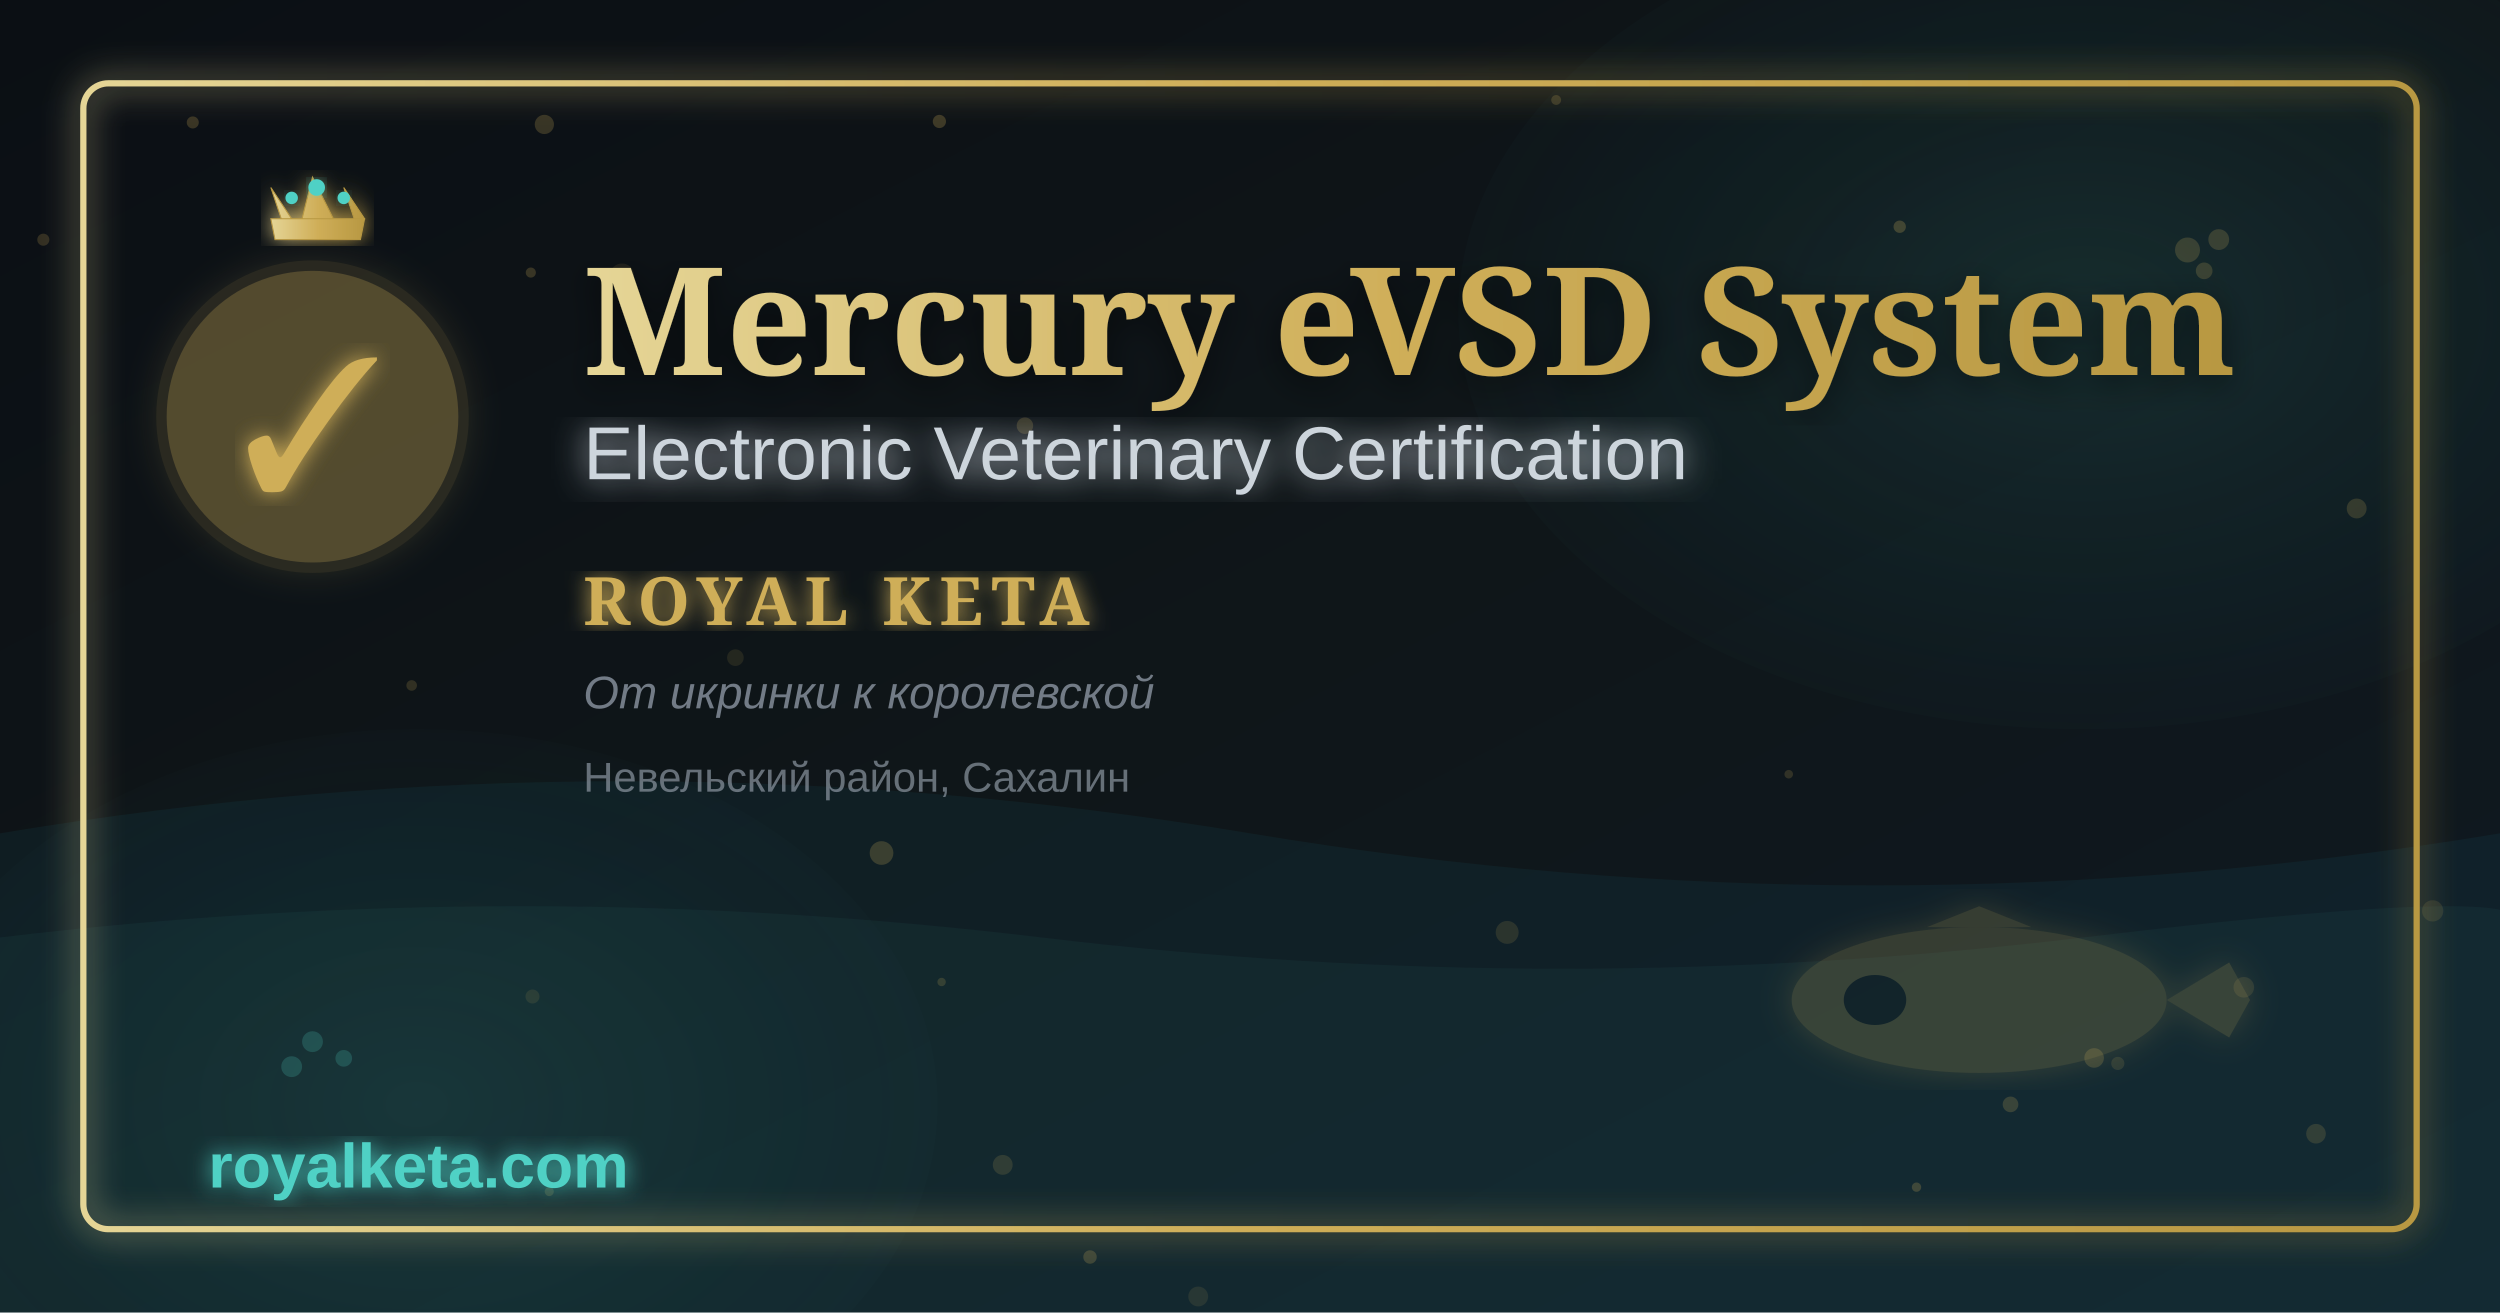
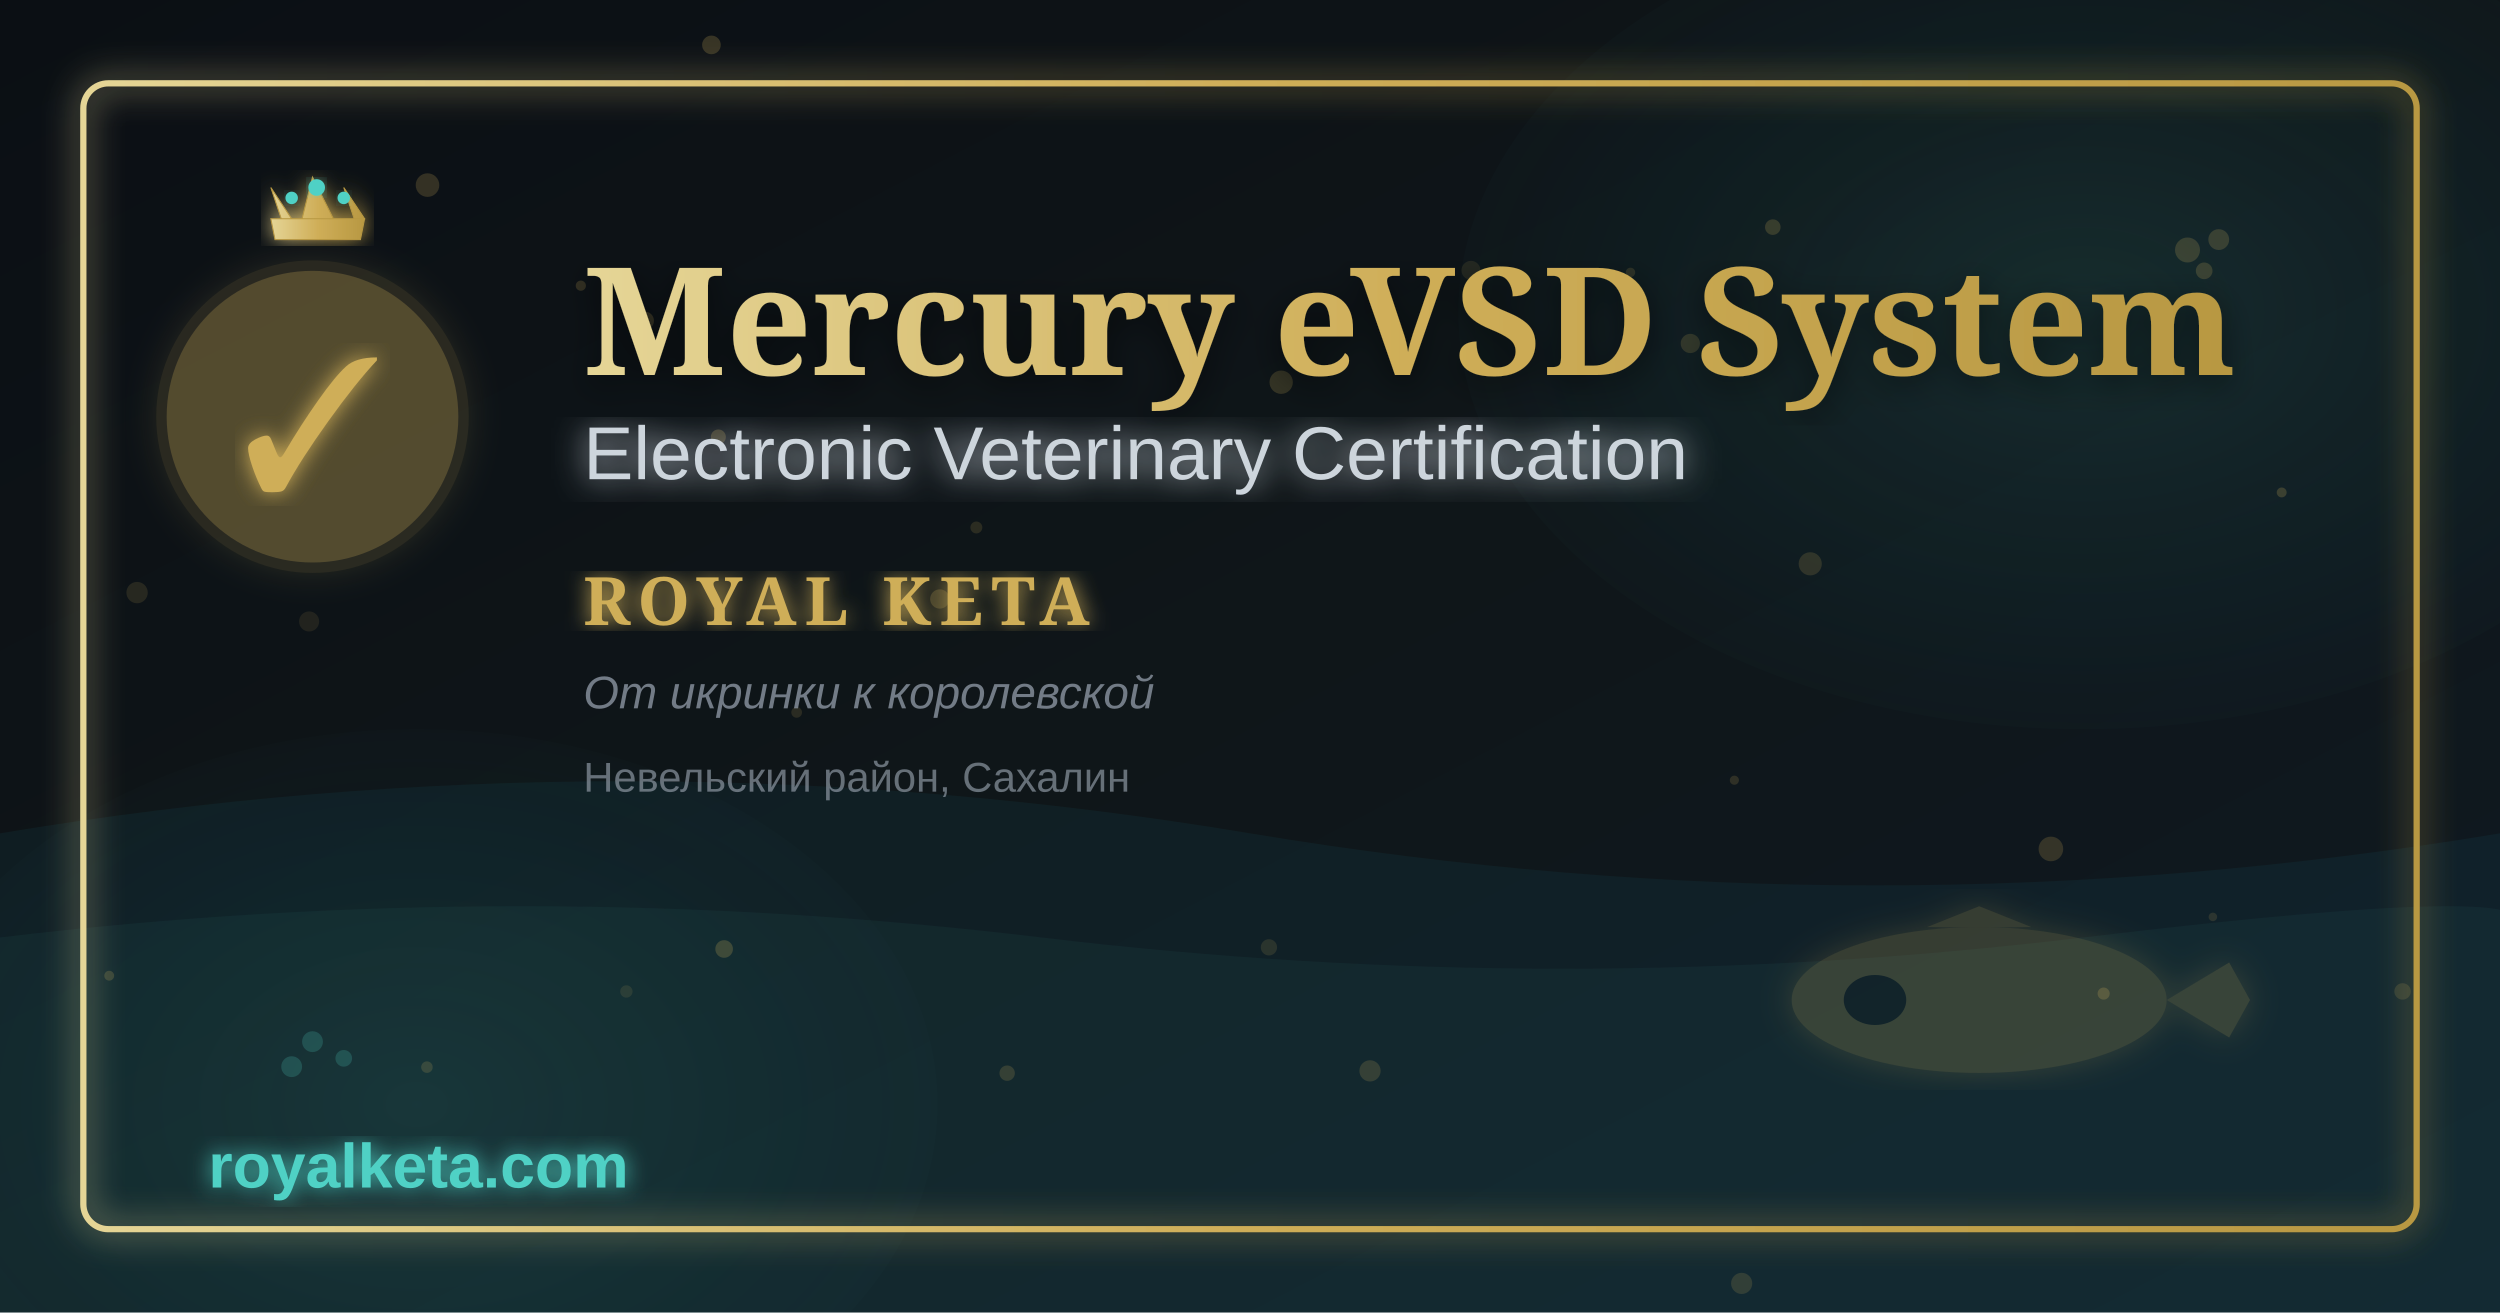
<svg xmlns="http://www.w3.org/2000/svg" width="1200" height="630">
  <defs>
    <linearGradient id="bgGradient" x1="0%" y1="0%" x2="100%" y2="100%">
      <stop offset="0%" style="stop-color:#0B0F14;stop-opacity:1" />
      <stop offset="50%" style="stop-color:#0F1619;stop-opacity:1" />
      <stop offset="100%" style="stop-color:#0F1922;stop-opacity:1" />
    </linearGradient>
    <linearGradient id="goldGradient" x1="0%" y1="0%" x2="100%" y2="0%">
      <stop offset="0%" style="stop-color:#E5D596;stop-opacity:1" />
      <stop offset="50%" style="stop-color:#CFAE58;stop-opacity:1" />
      <stop offset="100%" style="stop-color:#B89842;stop-opacity:1" />
    </linearGradient>
    <radialGradient id="oceanGradient" cx="50%" cy="50%" r="50%">
      <stop offset="0%" style="stop-color:#4FD1C5;stop-opacity:0.3" />
      <stop offset="100%" style="stop-color:#1E90A0;stop-opacity:0.05" />
    </radialGradient>
    <filter id="glow">
      <feGaussianBlur stdDeviation="5" result="coloredBlur" />
      <feMerge>
        <feMergeNode in="coloredBlur" />
        <feMergeNode in="SourceGraphic" />
      </feMerge>
    </filter>
    <filter id="softGlow">
      <feGaussianBlur stdDeviation="8" result="coloredBlur" />
      <feMerge>
        <feMergeNode in="coloredBlur" />
        <feMergeNode in="SourceGraphic" />
      </feMerge>
    </filter>
    <filter id="shadow">
      <feDropShadow dx="0" dy="4" stdDeviation="8" flood-color="#000000" flood-opacity="0.5" />
    </filter>
  </defs>
  <rect width="1200" height="630" fill="url(#bgGradient)" />
  <ellipse cx="1000" cy="150" rx="300" ry="200" fill="url(#oceanGradient)" opacity="0.4" />
  <ellipse cx="200" cy="530" rx="250" ry="180" fill="url(#oceanGradient)" opacity="0.3" />
  <path d="M 0 400 Q 300 350 600 400 T 1200 400 L 1200 630 L 0 630 Z" fill="#1E90A0" opacity="0.08" />
  <path d="M 0 450 Q 250 420 500 450 T 1000 450 T 1200 450 L 1200 630 L 0 630 Z" fill="#4FD1C5" opacity="0.05" />
-   <circle cx="491.965" cy="204.33" r="3.956" fill="#CFAE58" opacity="0.2" />
-   <circle cx="965.047" cy="530.107" r="3.759" fill="#CFAE58" opacity="0.206" />
-   <circle cx="575.142" cy="622.314" r="4.77" fill="#CFAE58" opacity="0.112" />
-   <circle cx="1016.545" cy="510.434" r="3.152" fill="#CFAE58" opacity="0.139" />
-   <circle cx="1167.682" cy="437.218" r="5.111" fill="#CFAE58" opacity="0.128" />
-   <circle cx="911.864" cy="108.829" r="2.964" fill="#CFAE58" opacity="0.248" />
-   <circle cx="298.56" cy="132.285" r="5.807" fill="#CFAE58" opacity="0.107" />
-   <circle cx="1077.026" cy="473.889" r="4.944" fill="#CFAE58" opacity="0.128" />
-   <circle cx="450.908" cy="58.304" r="3.177" fill="#CFAE58" opacity="0.249" />
-   <circle cx="746.959" cy="47.993" r="2.365" fill="#CFAE58" opacity="0.202" />
-   <circle cx="1131.204" cy="244.076" r="4.771" fill="#CFAE58" opacity="0.189" />
-   <circle cx="1111.679" cy="544.19" r="4.715" fill="#CFAE58" opacity="0.166" />
-   <circle cx="175.784" cy="562.138" r="2.162" fill="#CFAE58" opacity="0.115" />
-   <circle cx="858.591" cy="371.619" r="2.049" fill="#CFAE58" opacity="0.181" />
-   <circle cx="919.925" cy="569.84" r="2.24" fill="#CFAE58" opacity="0.232" />
-   <circle cx="145.198" cy="210.128" r="2.639" fill="#CFAE58" opacity="0.2" />
-   <circle cx="255.599" cy="478.322" r="3.36" fill="#CFAE58" opacity="0.111" />
-   <circle cx="523.208" cy="603.365" r="3.229" fill="#CFAE58" opacity="0.222" />
-   <circle cx="263.635" cy="571.93" r="2.181" fill="#CFAE58" opacity="0.174" />
-   <circle cx="352.99" cy="315.679" r="3.995" fill="#CFAE58" opacity="0.117" />
-   <circle cx="92.534" cy="58.773" r="2.891" fill="#CFAE58" opacity="0.233" />
-   <circle cx="481.314" cy="559.139" r="4.767" fill="#CFAE58" opacity="0.159" />
-   <circle cx="723.439" cy="447.553" r="5.507" fill="#CFAE58" opacity="0.143" />
-   <circle cx="20.791" cy="115.059" r="2.901" fill="#CFAE58" opacity="0.199" />
-   <circle cx="451.965" cy="471.358" r="2.002" fill="#CFAE58" opacity="0.187" />
-   <circle cx="261.295" cy="59.729" r="4.617" fill="#CFAE58" opacity="0.225" />
-   <circle cx="1005.175" cy="507.811" r="4.707" fill="#CFAE58" opacity="0.198" />
-   <circle cx="423.136" cy="409.444" r="5.686" fill="#CFAE58" opacity="0.223" />
-   <circle cx="254.787" cy="130.837" r="2.427" fill="#CFAE58" opacity="0.224" />
-   <circle cx="197.602" cy="329.018" r="2.536" fill="#CFAE58" opacity="0.187" />
+   <circle cx="609.09" cy="454.717" r="3.905" fill="#CFAE58" opacity="0.137" />
+   <circle cx="811.352" cy="164.859" r="4.623" fill="#CFAE58" opacity="0.172" />
+   <circle cx="382.401" cy="341.941" r="2.574" fill="#CFAE58" opacity="0.148" />
+   <circle cx="52.419" cy="468.343" r="2.364" fill="#CFAE58" opacity="0.201" />
+   <circle cx="278.796" cy="137.13" r="2.444" fill="#CFAE58" opacity="0.199" />
+   <circle cx="468.653" cy="253.193" r="2.861" fill="#CFAE58" opacity="0.152" />
+   <circle cx="1153.233" cy="475.877" r="3.944" fill="#CFAE58" opacity="0.158" />
+   <circle cx="835.997" cy="616.034" r="5.081" fill="#CFAE58" opacity="0.167" />
+   <circle cx="850.943" cy="109.022" r="3.736" fill="#CFAE58" opacity="0.203" />
+   <circle cx="309.495" cy="153.952" r="4.404" fill="#CFAE58" opacity="0.213" />
+   <circle cx="782.626" cy="130.762" r="2.264" fill="#CFAE58" opacity="0.161" />
+   <circle cx="984.432" cy="407.493" r="5.908" fill="#CFAE58" opacity="0.196" />
+   <circle cx="1009.753" cy="476.921" r="2.909" fill="#CFAE58" opacity="0.226" />
+   <circle cx="657.613" cy="514.021" r="5.103" fill="#CFAE58" opacity="0.178" />
+   <circle cx="148.372" cy="298.301" r="4.821" fill="#CFAE58" opacity="0.108" />
+   <circle cx="483.438" cy="515.121" r="3.694" fill="#CFAE58" opacity="0.183" />
+   <circle cx="868.914" cy="270.633" r="5.556" fill="#CFAE58" opacity="0.171" />
+   <circle cx="706.058" cy="129.771" r="4.554" fill="#CFAE58" opacity="0.12" />
+   <circle cx="1062.181" cy="440.116" r="2.037" fill="#CFAE58" opacity="0.147" />
+   <circle cx="347.583" cy="455.516" r="4.235" fill="#CFAE58" opacity="0.23" />
+   <circle cx="341.488" cy="21.554" r="4.472" fill="#CFAE58" opacity="0.224" />
+   <circle cx="1095.209" cy="236.375" r="2.372" fill="#CFAE58" opacity="0.222" />
+   <circle cx="614.963" cy="183.467" r="5.6" fill="#CFAE58" opacity="0.2" />
+   <circle cx="65.798" cy="284.449" r="5.122" fill="#CFAE58" opacity="0.138" />
+   <circle cx="300.658" cy="475.913" r="2.955" fill="#CFAE58" opacity="0.124" />
+   <circle cx="344.813" cy="209.741" r="3.602" fill="#CFAE58" opacity="0.233" />
+   <circle cx="451.099" cy="287.509" r="4.633" fill="#CFAE58" opacity="0.212" />
+   <circle cx="205.203" cy="88.849" r="5.663" fill="#CFAE58" opacity="0.204" />
+   <circle cx="832.497" cy="374.502" r="2.181" fill="#CFAE58" opacity="0.171" />
+   <circle cx="204.93" cy="512.226" r="2.762" fill="#CFAE58" opacity="0.183" />
  <rect x="40" y="40" width="1120" height="550" fill="none" stroke="url(#goldGradient)" stroke-width="3" rx="12" filter="url(#softGlow)" />
  <circle cx="150" cy="200" r="75" fill="#CFAE58" opacity="0.15" filter="url(#softGlow)" />
  <circle cx="150" cy="200" r="70" fill="#CFAE58" opacity="0.25" />
  <text x="150" y="235" font-size="90" text-anchor="middle" fill="#CFAE58" filter="url(#glow)">✓</text>
  <g transform="translate(100, 70)">
    <path d="M 30 20 L 40 35 L 35 35 Z M 50 15 L 60 35 L 45 35 Z M 65 20 L 75 35 L 70 35 Z M 30 35 L 75 35 L 73 45 L 32 45 Z" fill="url(#goldGradient)" filter="url(#glow)" stroke="#B89842" stroke-width="0.5" />
    <circle cx="40" cy="25" r="3" fill="#4FD1C5" filter="url(#glow)" />
    <circle cx="52" cy="20" r="4" fill="#4FD1C5" filter="url(#glow)" />
    <circle cx="65" cy="25" r="3" fill="#4FD1C5" filter="url(#glow)" />
  </g>
  <text x="280" y="180" font-family="Georgia, serif" font-size="72" font-weight="bold" fill="url(#goldGradient)" filter="url(#shadow)">Mercury eVSD System</text>
  <text x="280" y="230" font-family="Arial, sans-serif" font-size="36" fill="#D6DEE6" opacity="0.95" filter="url(#softGlow)">Electronic Veterinary Certification</text>
  <text x="280" y="300" font-family="Georgia, serif" font-size="32" font-weight="bold" fill="#CFAE58" letter-spacing="4" filter="url(#glow)">ROYAL KETA</text>
  <text x="280" y="340" font-family="Arial, sans-serif" font-size="22" font-style="italic" fill="#8B95A1" opacity="0.8">От икринки к королевской</text>
  <text x="280" y="380" font-family="Arial, sans-serif" font-size="20" fill="#8B95A1" opacity="0.7">Невельский район, Сахалин</text>
  <text x="100" y="570" font-family="Arial, sans-serif" font-size="30" font-weight="bold" fill="#4FD1C5" filter="url(#glow)">royalketa.com</text>
  <g transform="translate(950, 480)" opacity="0.2" filter="url(#softGlow)">
    <ellipse cx="0" cy="0" rx="90" ry="35" fill="#CFAE58" />
    <path d="M 90 0 L 120 -18 L 130 0 L 120 18 Z" fill="#CFAE58" />
    <path d="M -25 -35 L 0 -45 L 25 -35 Z" fill="#CFAE58" />
    <ellipse cx="-50" cy="0" rx="15" ry="12" fill="#0B0F14" />
  </g>
  <g opacity="0.2">
    <circle cx="1050" cy="120" r="6" fill="#CFAE58" />
    <circle cx="1065" cy="115" r="5" fill="#CFAE58" />
    <circle cx="1058" cy="130" r="4" fill="#CFAE58" />
    <circle cx="150" cy="500" r="5" fill="#4FD1C5" />
    <circle cx="165" cy="508" r="4" fill="#4FD1C5" />
    <circle cx="140" cy="512" r="5" fill="#4FD1C5" />
  </g>
</svg>
